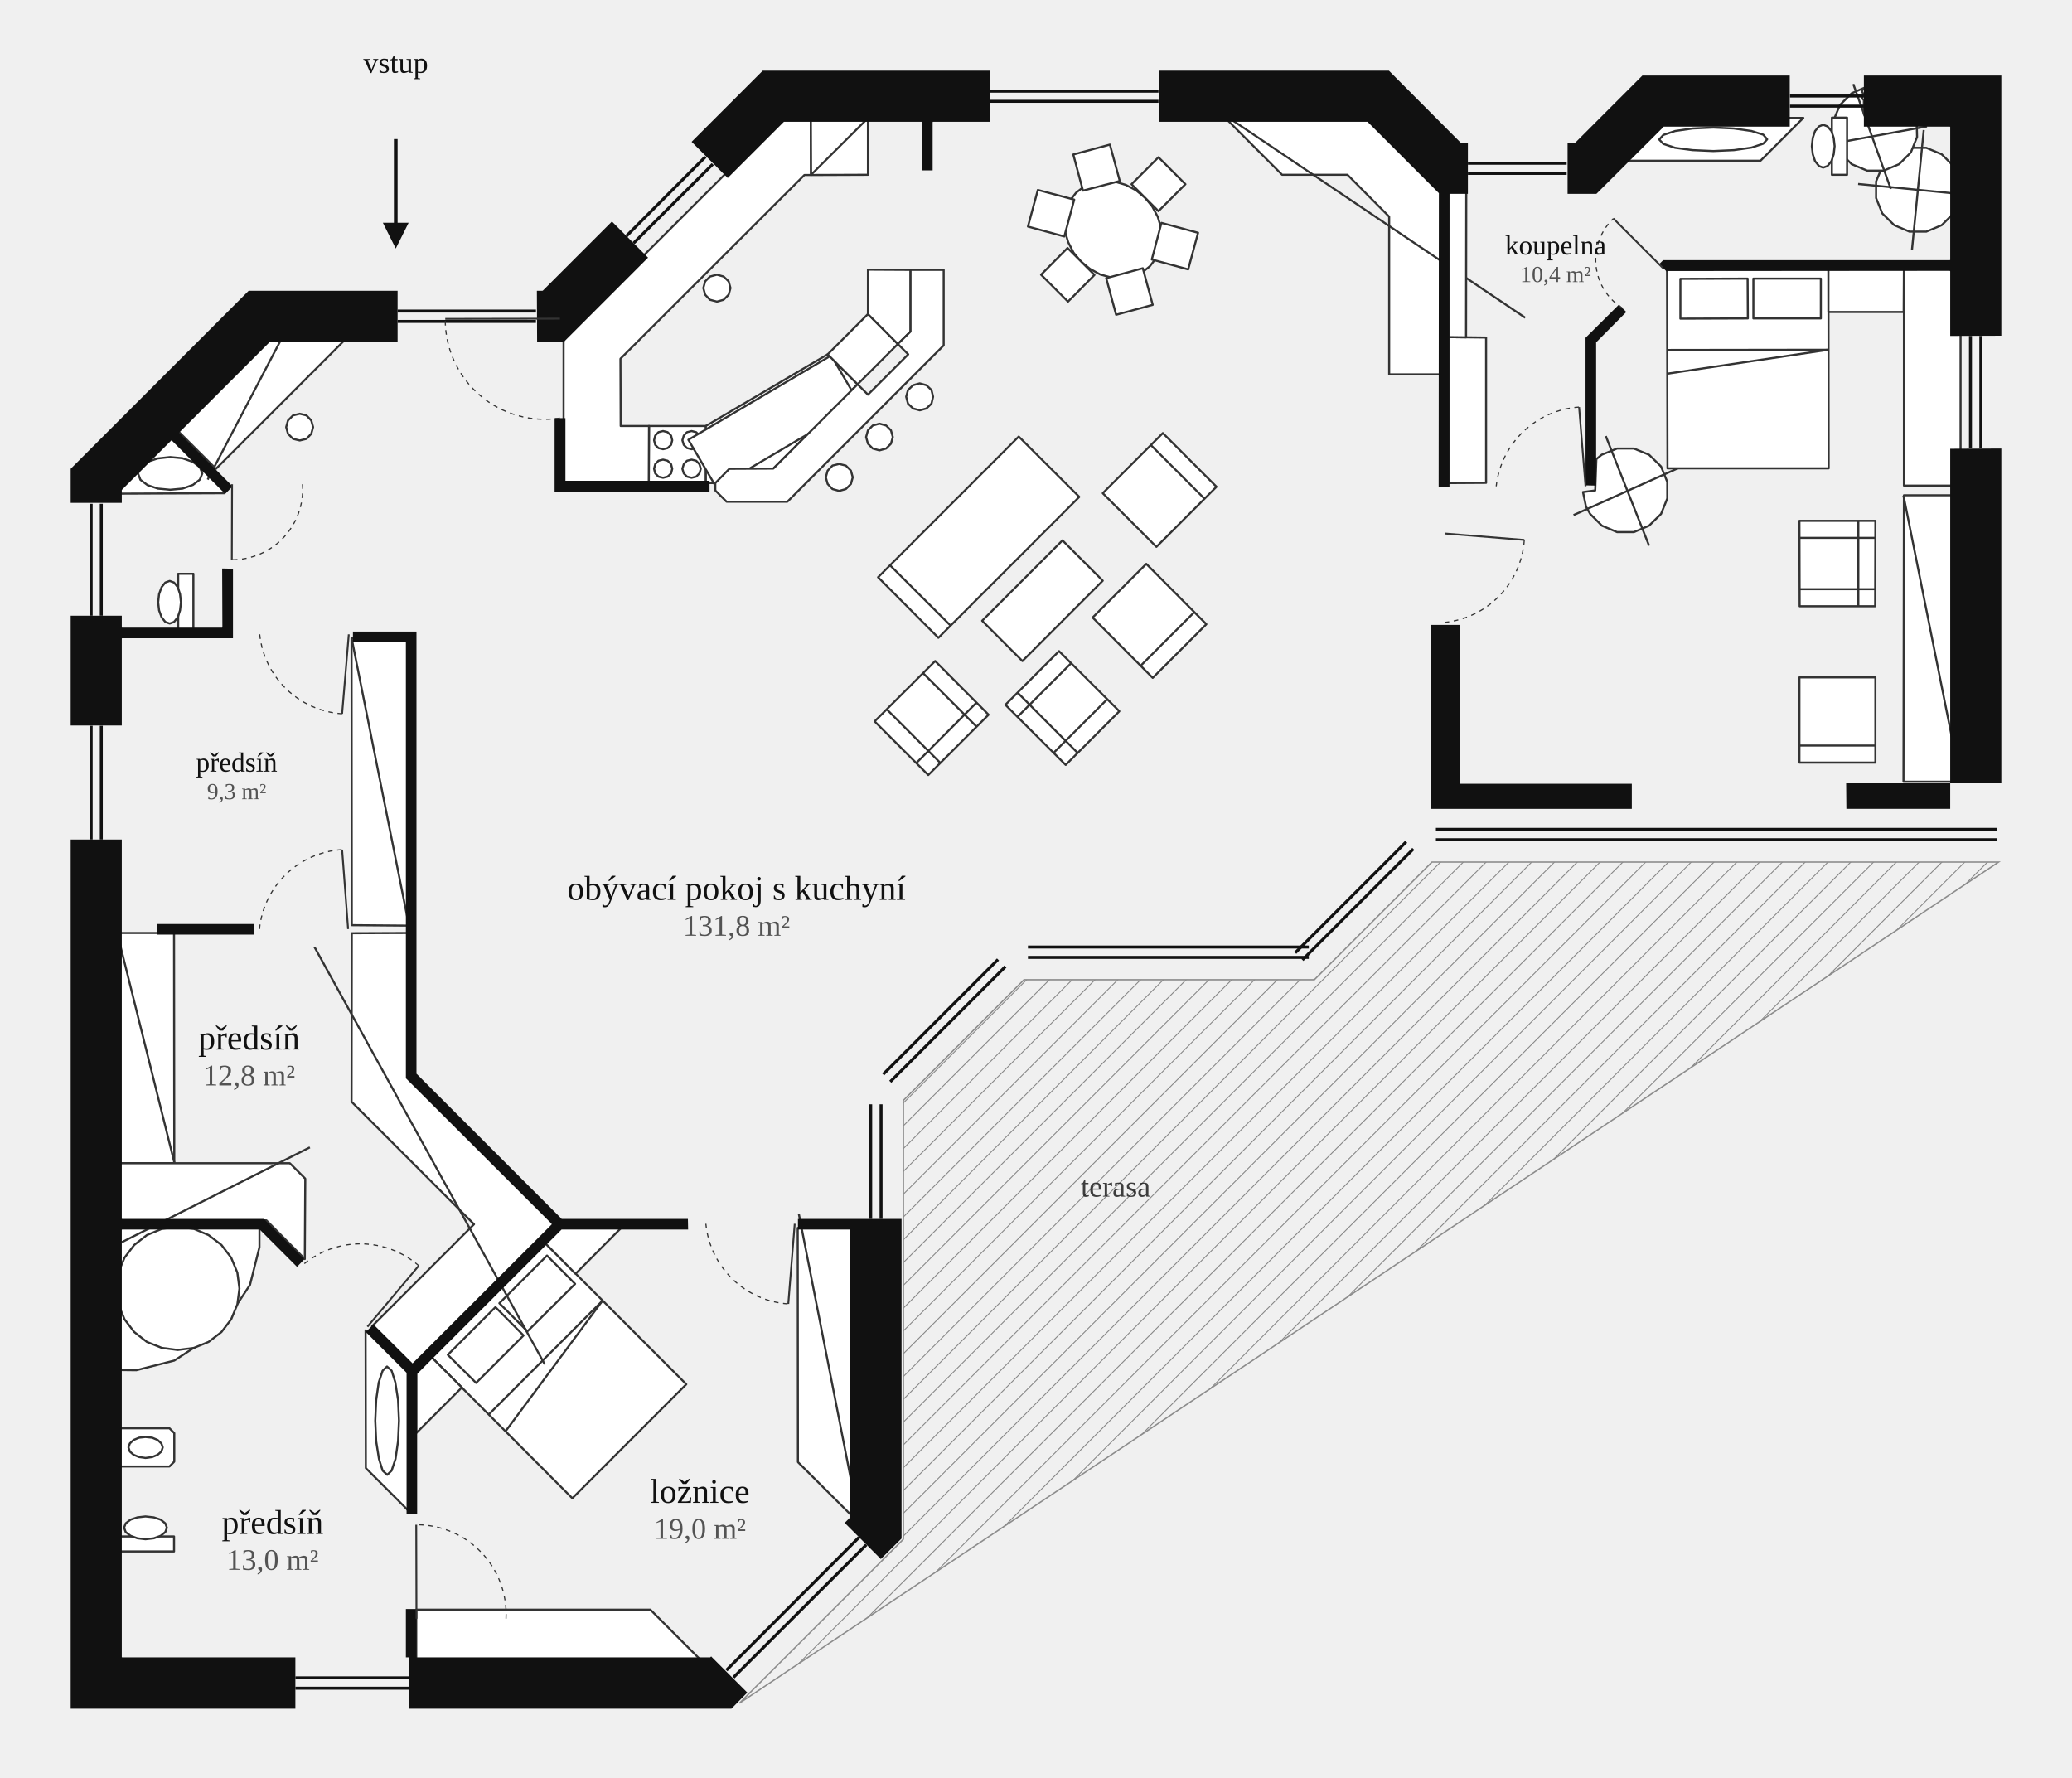
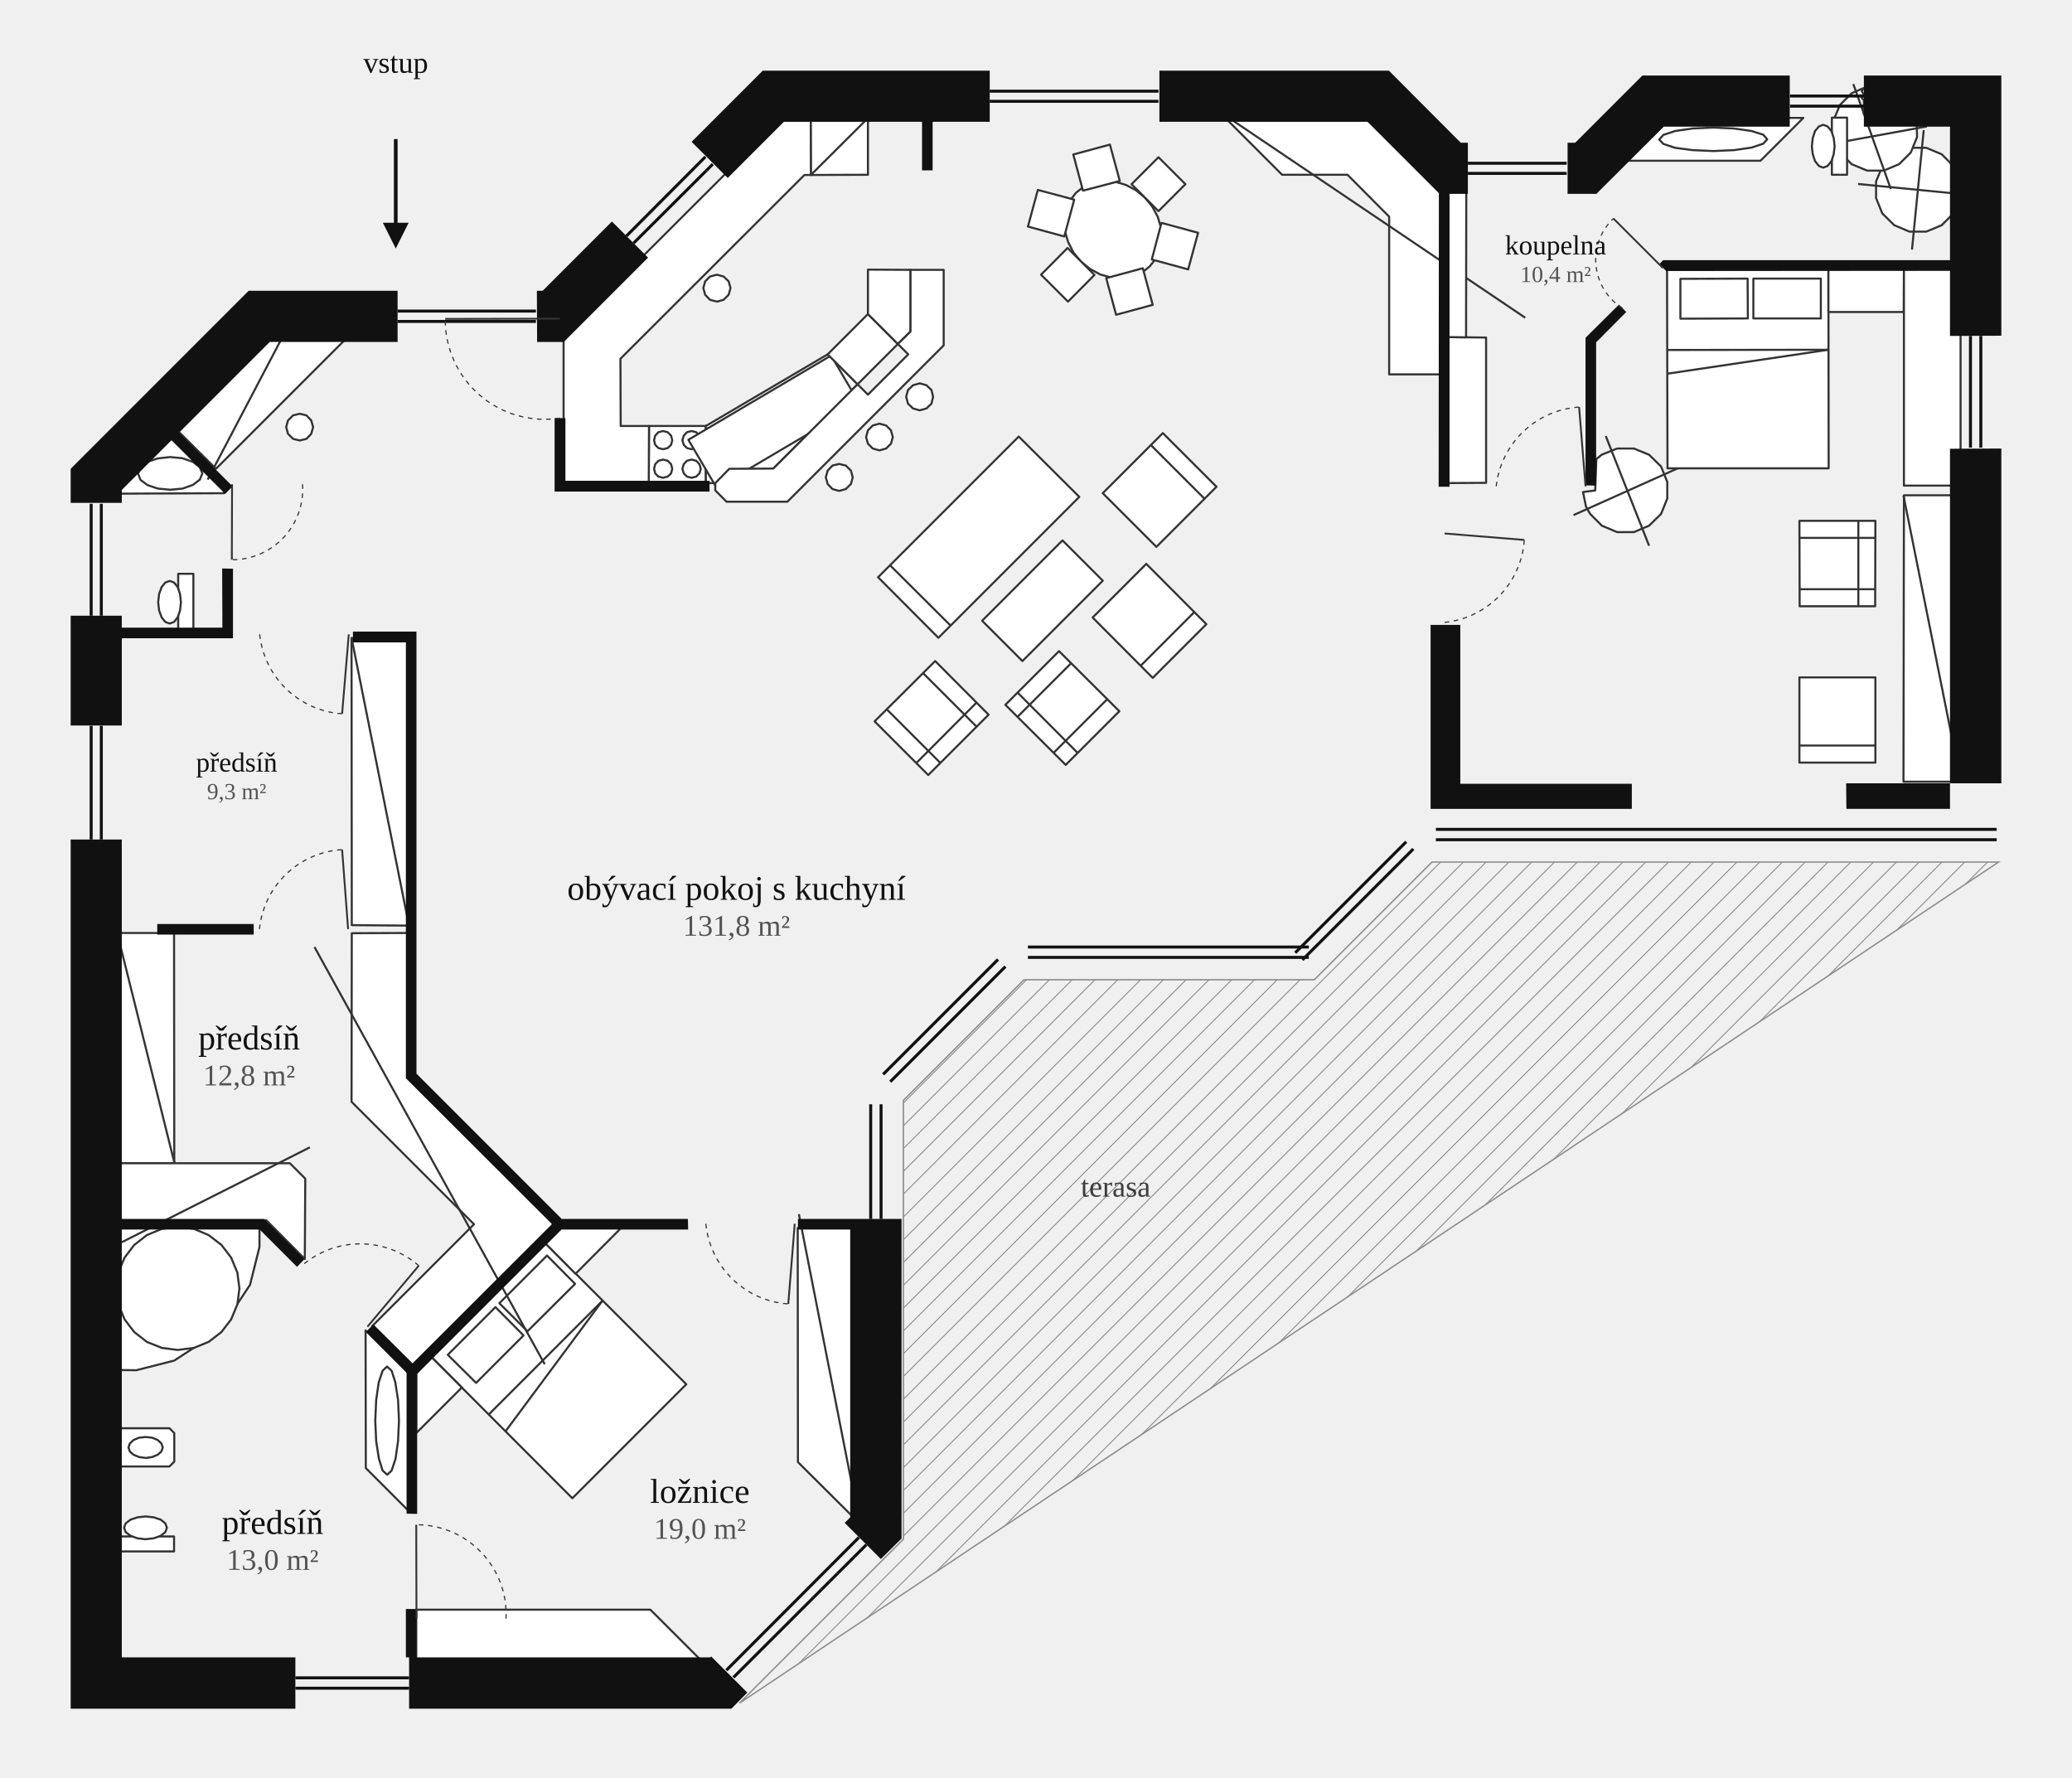
<svg xmlns="http://www.w3.org/2000/svg" viewBox="0 0 900 772" class="floorplan" role="img" aria-label="Půdorys domu 235ax0 se zařízením">
  <defs>
    <marker id="sip" viewBox="0 0 10 10" refX="8" refY="5" markerWidth="7" markerHeight="7" orient="auto">
      <path d="M0 0 L10 5 L0 10 Z" fill="#111111" />
    </marker>
    <pattern id="sraf" width="7" height="7" patternUnits="userSpaceOnUse" patternTransform="rotate(45)">
      <path d="M0 0 L0 7" stroke="#8C8C8C" stroke-width=".8" />
    </pattern>
  </defs>
  <style>.furn path{vector-effect:non-scaling-stroke}.doors .arc{stroke-dasharray:2 2;stroke-width:.5}.terasa{fill:url(#sraf);stroke:#8C8C8C;stroke-width:.6}</style>
  <g class="furn" fill="#fff" stroke="#333333" stroke-width=".9" stroke-linejoin="round">
    <path d="M281.9 185.0 L306.6 185.0 L306.6 209.7 L281.8 209.8 L281.9 185.0 Z" />
    <path d="M296.4 191.2 L297.0 193.2 L298.4 194.6 L300.4 195.1 L302.4 194.6 L303.8 193.2 L304.4 191.2 L303.8 189.2 L302.4 187.7 L300.4 187.2 L298.4 187.7 L297.0 189.2 Z" />
    <path d="M296.4 203.6 L297.0 205.6 L298.4 207.0 L300.4 207.5 L302.4 207.0 L303.8 205.6 L304.4 203.6 L303.8 201.6 L302.4 200.1 L300.4 199.6 L298.4 200.1 L297.0 201.6 Z" />
    <path d="M284.1 191.2 L284.6 193.2 L286.0 194.6 L288.0 195.1 L290.0 194.6 L291.5 193.2 L292.0 191.2 L291.5 189.2 L290.0 187.7 L288.0 187.2 L286.0 187.7 L284.6 189.2 Z" />
    <path d="M284.1 203.6 L284.6 205.6 L286.0 207.0 L288.0 207.5 L290.0 207.0 L291.5 205.6 L292.0 203.6 L291.5 201.6 L290.0 200.1 L288.0 199.6 L286.0 200.1 L284.6 201.6 Z" />
    <path d="M335.9 203.5 L310.7 209.8 L306.6 209.8 L306.6 185.0 L359.5 153.9 L372.5 166.9 L335.9 203.5 Z" />
    <path d="M361.0 154.4 L299.0 191.0 L311.3 211.9 L373.3 175.3 Z" />
    <path d="M359.5 153.9 L377.0 136.4 L390.0 149.4 L372.5 166.9 L359.5 153.9 Z" />
    <path d="M377.0 136.4 L377.0 117.1 L395.5 117.2 L395.5 144.0 L390.0 149.4 L377.0 136.4 Z" />
    <path d="M395.5 117.2 L409.9 117.2 L409.9 150.0 L342.0 217.9 L315.6 217.9 L310.7 213.0 L310.7 209.8 L316.8 203.6 L335.9 203.5 L372.5 166.9 L377.0 171.4 L394.5 153.9 L390.0 149.4 L395.5 144.0 L395.5 117.2 Z" />
    <path d="M721.5 202.6 L724.2 209.3 L724.2 216.5 L721.5 223.2 L716.3 228.3 L709.7 231.1 L702.4 231.1 L695.8 228.3 L690.7 223.2 L688.9 220.0 L687.6 213.7 L692.9 213.0 L693.4 199.4 L695.7 197.5 L702.4 194.8 L709.7 194.8 L716.3 197.5 L721.5 202.6 Z" />
    <path d="M716.3 237.0 L697.5 189.4" />
    <path d="M683.5 223.7 L730.3 202.7" />
    <path d="M848.5 72.1 L851.2 78.8 L851.2 86.0 L848.5 92.7 L843.4 97.8 L836.7 100.6 L829.4 100.6 L822.8 97.8 L817.6 92.7 L814.9 86.0 L814.9 78.8 L817.7 72.1 L822.8 67.0 L829.5 64.2 L836.7 64.2 L843.4 67.0 L848.5 72.1 Z" />
    <path d="M859.0 85.0 L807.1 79.9" />
    <path d="M830.5 108.4 L835.6 56.5" />
    <path d="M832.5 51.4 L832.7 59.5 L830.0 66.2 L824.9 71.3 L818.2 74.1 L811.0 74.1 L804.3 71.3 L799.2 66.2 L796.4 59.5 L796.4 52.3 L799.2 45.6 L804.3 40.5 L809.6 38.2 L808.7 39.6 L809.6 41.2 L808.7 42.6 L809.6 43.5 L809.6 49.7 L811.2 51.4 L832.5 51.4 Z" />
    <path d="M837.0 54.9 L789.3 63.6" />
    <path d="M821.3 82.1 L805.0 36.5" />
    <path d="M112.7 533.4 L112.7 541.6 L108.6 558.0 L100.4 570.4 L88.1 582.8 L75.7 590.9 L59.2 595.1 L51.0 595.0 L51.0 533.3 L112.7 533.4 Z" />
    <path d="M50.5 559.6 L51.4 566.5 L54.1 573.0 L58.3 578.5 L63.8 582.8 L70.3 585.4 L77.2 586.3 L84.2 585.4 L90.6 582.8 L96.2 578.5 L100.4 573.0 L103.1 566.5 L104.0 559.6 L103.1 552.7 L100.4 546.2 L96.2 540.7 L90.6 536.4 L84.2 533.7 L77.2 532.8 L70.3 533.7 L63.8 536.4 L58.3 540.7 L54.1 546.2 L51.4 552.7 Z" />
    <path d="M764.7 69.8 L705.1 69.8 L723.6 51.3 L783.3 51.2 L764.7 69.8 Z" />
    <path d="M720.7 60.6 L722.5 62.5 L727.6 64.2 L735.2 65.2 L744.2 65.6 L753.2 65.2 L760.8 64.1 L765.9 62.4 L767.6 60.5 L765.9 58.5 L760.8 56.9 L753.1 55.8 L744.2 55.4 L735.2 55.8 L727.6 56.9 L722.5 58.6 Z" />
    <path d="M158.9 637.6 L158.8 577.8 L177.4 596.4 L177.4 656.1 L158.9 637.6 Z" />
    <path d="M168.1 593.5 L166.2 595.3 L164.5 600.4 L163.4 608.0 L163.0 617.0 L163.4 626.0 L164.6 633.6 L166.2 638.7 L168.2 640.5 L170.1 638.7 L171.8 633.6 L172.9 625.9 L173.3 617.0 L172.9 608.0 L171.7 600.3 L170.1 595.3 Z" />
    <path d="M97.4 214.2 L51.0 214.4 L51.0 211.4 L73.9 188.5 L97.4 212.0 L97.4 214.2 Z" />
    <path d="M60.0 205.7 L61.0 208.4 L64.1 210.7 L68.6 212.2 L73.9 212.7 L79.3 212.2 L83.8 210.6 L86.8 208.3 L87.9 205.6 L86.8 202.9 L83.8 200.6 L79.2 199.0 L73.9 198.5 L68.5 199.1 L64.0 200.6 L61.0 202.9 Z" />
    <path d="M51.0 620.3 L73.6 620.3 L75.7 622.4 L75.7 634.8 L73.6 636.9 L51.0 636.9 L51.0 620.3 Z" />
    <path d="M55.8 628.6 L56.4 630.4 L58.0 631.8 L60.4 632.8 L63.2 633.2 L66.1 632.8 L68.5 631.8 L70.1 630.4 L70.7 628.6 L70.1 626.9 L68.5 625.4 L66.1 624.4 L63.2 624.1 L60.4 624.4 L58.0 625.4 L56.4 626.9 Z" />
    <path d="M75.6 667.3 L50.8 667.3 L50.8 673.8 L75.6 673.8 Z" />
    <path d="M53.9 663.5 L54.6 665.4 L56.7 667.0 L59.7 668.1 L63.2 668.5 L66.8 668.1 L69.8 667.0 L71.8 665.4 L72.5 663.5 L71.8 661.6 L69.8 660.0 L66.8 659.0 L63.2 658.6 L59.7 659.0 L56.7 660.0 L54.6 661.6 Z" />
    <path d="M795.7 75.9 L795.7 51.1 L802.3 51.1 L802.3 75.9 Z" />
    <path d="M791.9 54.2 L790.1 54.9 L788.4 56.9 L787.4 59.9 L787.0 63.5 L787.4 67.0 L788.4 70.0 L790.1 72.1 L791.9 72.8 L793.8 72.1 L795.5 70.0 L796.5 67.0 L796.9 63.5 L796.5 59.9 L795.5 56.9 L793.8 54.9 Z" />
    <path d="M77.4 273.9 L77.4 249.2 L84.0 249.2 L84.0 273.9 Z" />
    <path d="M73.7 252.3 L71.8 253.0 L70.2 255.0 L69.1 258.0 L68.7 261.6 L69.1 265.1 L70.2 268.1 L71.8 270.1 L73.7 270.8 L75.6 270.1 L77.2 268.1 L78.2 265.1 L78.6 261.6 L78.2 258.0 L77.2 255.0 L75.6 253.0 Z" />
    <path d="M794.2 117.0 L794.3 203.4 L724.3 203.4 L724.1 117.0 L794.2 117.0 Z" />
    <path d="M790.9 138.3 L790.9 121.0 L761.6 121.0 L761.6 138.3 Z" />
    <path d="M759.2 138.3 L759.1 121.0 L729.9 121.1 L729.9 138.4 Z" />
    <path d="M794.2 151.9 L724.2 152.0" />
    <path d="M794.2 151.9 L724.2 162.3" />
    <path d="M237.0 540.1 L298.1 601.2 L248.6 650.7 L187.5 589.5 L237.0 540.1 Z" />
    <path d="M249.8 557.6 L237.6 545.3 L216.9 566.0 L229.1 578.2 Z" />
    <path d="M227.4 580.0 L215.2 567.7 L194.5 588.4 L206.8 600.6 Z" />
    <path d="M261.7 564.9 L212.3 614.3" />
    <path d="M261.7 564.9 L219.6 621.6" />
    <path d="M827.0 117.0 L826.9 135.5 L794.2 135.5 L794.2 117.0 L827.0 117.0 Z" />
    <path d="M250.0 553.2 L237.0 540.1 L243.9 533.2 L269.9 533.2 L250.0 553.2 Z" />
    <path d="M187.5 589.5 L200.6 602.6 L180.8 622.4 L180.8 596.3 L187.5 589.5 Z" />
    <path d="M781.6 331.2 L781.6 294.2 L814.6 294.2 L814.6 331.2 L781.6 331.2 Z" />
    <path d="M814.6 323.8 L781.6 323.8" />
    <path d="M814.5 263.3 L781.7 263.3 L781.6 226.2 L814.6 226.2 L814.5 263.3 Z" />
    <path d="M807.2 263.3 L807.2 226.2" />
    <path d="M814.6 255.9 L781.6 255.9" />
    <path d="M814.6 233.6 L781.6 233.6" />
    <path d="M407.6 277.0 L381.4 250.7 L442.5 189.6 L468.8 215.8 L407.6 277.0 Z" />
    <path d="M412.9 271.7 L386.6 245.5" />
    <path d="M462.9 332.2 L436.7 306.1 L460.0 282.8 L486.2 308.9 L462.9 332.2 Z" />
    <path d="M468.1 327.0 L442.0 300.8" />
    <path d="M480.9 303.7 L457.6 327.0" />
    <path d="M465.3 288.0 L442.0 311.3" />
    <path d="M500.7 294.4 L474.6 268.2 L497.9 244.9 L524.0 271.1 L500.7 294.4 Z" />
    <path d="M518.8 265.8 L495.5 289.1" />
    <path d="M429.4 310.4 L403.2 336.6 L379.9 313.3 L406.2 287.1 L429.4 310.4 Z" />
    <path d="M398.0 331.4 L424.2 305.1" />
    <path d="M408.5 331.4 L385.2 308.1" />
    <path d="M424.2 315.6 L400.9 292.3" />
    <path d="M479.0 214.2 L505.1 188.1 L528.4 211.4 L502.3 237.5 L479.0 214.2 Z" />
    <path d="M523.2 216.6 L499.9 193.3" />
    <path d="M426.6 269.6 L461.5 234.7 L479.0 252.2 L444.1 287.1 L426.6 269.6 Z" />
    <path d="M467.4 83.7 L464.7 87.2 L463.0 91.3 L462.2 95.8 L462.6 100.6 L464.0 105.2 L466.3 109.7 L469.5 113.6 L473.5 116.8 L477.9 119.2 L482.6 120.5 L487.3 120.9 L491.8 120.2 L496.0 118.4 L499.4 115.7 L502.1 112.2 L503.9 108.1 L504.6 103.6 L504.3 98.9 L502.9 94.2 L500.5 89.7 L497.3 85.8 L493.4 82.6 L489.0 80.3 L484.3 78.9 L479.5 78.5 L475.0 79.2 L470.9 81.0 Z" />
    <path d="M516.1 117.0 L500.3 112.7 L504.5 96.8 L520.4 101.1 L516.1 117.0 Z" />
    <path d="M500.7 132.4 L484.8 136.7 L480.5 120.8 L496.4 116.5 L500.7 132.4 Z" />
    <path d="M503.2 91.7 L491.5 80.0 L503.2 68.3 L514.9 80.0 L503.2 91.7 Z" />
    <path d="M486.4 78.6 L470.4 82.8 L466.2 67.1 L482.1 62.8 L486.4 78.6 Z" />
    <path d="M463.9 131.0 L452.2 119.3 L463.7 107.7 L475.4 119.4 L463.9 131.0 Z" />
    <path d="M462.3 102.7 L446.5 98.4 L450.8 82.5 L466.6 86.7 L462.3 102.7 Z" />
    <path d="M376.2 189.8 L377.0 192.7 L379.1 194.8 L382.0 195.6 L384.9 194.8 L387.0 192.7 L387.8 189.8 L387.0 186.9 L384.9 184.8 L382.0 184.0 L379.1 184.8 L377.0 186.9 Z" />
    <path d="M393.6 172.3 L394.4 175.3 L396.6 177.4 L399.5 178.2 L402.4 177.4 L404.6 175.3 L405.3 172.3 L404.6 169.4 L402.4 167.3 L399.5 166.5 L396.6 167.3 L394.4 169.4 Z" />
    <path d="M364.5 201.5 L361.6 202.2 L359.5 204.4 L358.7 207.3 L359.5 210.2 L361.6 212.4 L364.5 213.2 L367.4 212.4 L369.6 210.2 L370.4 207.3 L369.6 204.4 L367.4 202.2 Z" />
    <path d="M305.5 125.1 L306.3 128.0 L308.4 130.2 L311.4 131.0 L314.3 130.2 L316.5 128.0 L317.3 125.1 L316.5 122.2 L314.3 120.1 L311.4 119.3 L308.4 120.1 L306.3 122.2 Z" />
    <path d="M124.3 185.5 L125.1 188.4 L127.3 190.6 L130.2 191.3 L133.1 190.6 L135.2 188.4 L136.0 185.5 L135.2 182.6 L133.1 180.4 L130.2 179.7 L127.3 180.4 L125.1 182.6 Z" />
    <path d="M161.6 576.0 L205.9 531.7 L152.7 478.5 L152.8 405.3 L177.4 405.2 L177.4 468.3 L240.8 531.6 L179.0 593.4 L161.6 576.0 Z" />
    <path d="M236.6 592.5 L136.6 411.3" />
    <path d="M352.3 76.0 L349.4 76.0 L269.5 155.8 L269.6 185.0 L281.9 185.0 L281.8 209.8 L244.8 209.8 L244.8 145.7 L339.3 51.3 L352.2 51.3 L352.3 76.0 Z" />
    <path d="M603.4 94.1 L585.3 75.9 L556.9 75.9 L532.3 51.3 L595.4 51.3 L625.8 81.7 L625.8 162.6 L603.4 162.6 L603.4 94.1 Z" />
    <path d="M662.5 138.0 L532.3 50.2" />
    <path d="M152.8 401.8 L152.7 277.1 L177.5 277.1 L177.4 402.0 L152.8 401.8 Z" />
    <path d="M177.6 401.8 L152.7 277.0" />
    <path d="M826.8 339.5 L827.0 215.1 L851.6 215.1 L851.7 339.5 L826.8 339.5 Z" />
    <path d="M851.7 339.6 L826.8 215.2" />
    <path d="M346.6 635.0 L346.5 533.3 L371.3 533.2 L371.3 659.6 L346.6 635.0 Z" />
    <path d="M371.8 653.7 L347.0 527.3" />
    <path d="M180.8 699.1 L282.5 699.1 L307.2 723.8 L180.8 723.7 L180.8 699.1 Z" />
    <path d="M75.7 505.2 L51.1 505.2 L51.0 405.2 L75.6 405.2 L75.7 505.2 Z" />
    <path d="M75.8 505.2 L50.9 405.2" />
    <path d="M827.0 210.9 L827.0 117.0 L851.6 117.0 L851.6 210.9 L827.0 210.9 Z" />
    <path d="M125.9 505.2 L132.6 511.9 L132.4 546.8 L115.7 530.0 L51.1 530.0 L51.1 505.2 L125.9 505.2 Z" />
    <path d="M134.6 498.3 L52.9 539.5" />
    <path d="M150.0 147.4 L93.8 203.6 L76.2 186.1 L115.0 147.3 L150.0 147.4 Z" />
    <path d="M90.2 208.3 L128.9 134.5" />
    <path d="M629.1 146.4 L645.5 146.6 L645.5 209.7 L629.1 209.8 L629.1 146.4 Z" />
    <path d="M636.8 146.5 L629.1 146.4 L629.1 83.4 L636.9 83.2 L636.8 146.5 Z" />
    <path d="M377.0 75.9 L352.3 76.0 L352.2 51.3 L377.0 51.3 L377.0 75.9 Z" />
    <path d="M377.0 51.3 L352.2 76.0" />
  </g>
  <g class="eyes" fill="#8C8C8C" />
  <g fill="#111111" fill-rule="evenodd">
-     <path d="M720.7 114.7 L720.7 114.7 L722.4 113.0 L722.4 113.0 L722.4 113.0 L846.9 113.0 L846.9 113.0 L846.9 113.0 L846.9 113.0 L847.0 113.0 L847.0 113.0 L847.0 113.0 L847.0 113.0 L847.0 113.0 L847.0 113.0 L847.0 113.0 L847.0 113.0 L847.0 112.9 L847.1 112.9 L847.1 112.9 L847.1 112.9 L847.1 112.9 L847.1 55.2 L847.1 55.2 L847.1 55.1 L847.1 55.1 L847.0 55.1 L847.0 55.1 L847.0 55.1 L847.0 55.1 L847.0 55.1 L847.0 55.0 L847.0 55.0 L847.0 55.0 L847.0 55.0 L846.9 55.0 L846.9 55.0 L846.9 55.0 L846.9 55.0 L809.6 55.0 L809.6 55.0 L809.6 55.0 L809.6 32.8 L809.6 32.8 L809.6 32.8 L869.3 32.8 L869.3 32.8 L869.3 32.8 L869.3 145.8 L869.3 145.8 L869.3 145.8 L847.1 145.9 L847.1 145.9 L847.1 145.9 L847.1 117.8 L847.1 117.8 L847.1 117.8 L847.1 117.8 L847.0 117.7 L847.0 117.7 L847.0 117.7 L847.0 117.7 L847.0 117.7 L847.0 117.7 L847.0 117.7 L847.0 117.7 L847.0 117.7 L846.9 117.6 L846.9 117.6 L846.9 117.6 L846.9 117.6 L724.3 117.7 L724.3 117.7 L724.3 117.7 L724.3 117.7 L724.3 117.7 L724.3 117.7 L724.3 117.7 L724.2 117.7 L724.2 117.7 L724.0 118.0 L724.0 118.0 L724.0 118.0 L720.7 114.7 L720.7 114.7 Z" />
-     <path d="M801.9 340.2 L801.9 340.2 L846.9 340.2 L846.9 340.2 L846.9 340.2 L846.9 340.2 L847.0 340.2 L847.0 340.2 L847.0 340.2 L847.0 340.1 L847.0 340.1 L847.0 340.1 L847.0 340.1 L847.0 340.1 L847.0 340.1 L847.1 340.1 L847.1 340.1 L847.1 340.0 L847.1 340.0 L847.1 194.9 L847.1 194.9 L847.1 194.9 L869.3 194.8 L869.3 194.8 L869.3 194.8 L869.3 340.2 L869.3 340.2 L869.3 340.2 L847.2 340.2 L847.2 340.2 L847.2 340.2 L847.2 340.2 L847.2 340.2 L847.2 340.2 L847.1 340.2 L847.1 340.2 L847.1 340.2 L847.1 340.3 L847.1 340.3 L847.1 340.3 L847.1 340.3 L847.1 340.3 L847.1 340.3 L847.1 340.3 L847.1 340.4 L847.1 351.3 L847.1 351.3 L847.1 351.3 L802.0 351.3 L802.0 351.3 L802.0 351.3 L801.9 340.2 L801.9 340.2 Z" />
+     <path d="M720.7 114.7 L720.7 114.7 L722.4 113.0 L722.4 113.0 L722.4 113.0 L846.9 113.0 L846.9 113.0 L846.9 113.0 L846.9 113.0 L846.9 113.0 L846.9 113.0 L847.0 113.0 L847.0 113.0 L847.0 113.0 L847.0 113.0 L847.0 113.0 L847.0 113.0 L847.0 112.9 L847.0 112.9 L847.0 112.9 L847.0 112.9 L847.0 112.9 L847.0 55.2 L847.0 55.2 L847.0 55.1 L847.0 55.1 L847.0 55.1 L847.0 55.1 L847.0 55.1 L847.0 55.1 L847.0 55.1 L847.0 55.0 L847.0 55.0 L846.9 55.0 L846.9 55.0 L846.9 55.0 L846.9 55.0 L846.9 55.0 L846.9 55.0 L809.6 55.0 L809.6 55.0 L809.6 55.0 L809.6 32.8 L809.6 32.8 L809.6 32.8 L869.3 32.8 L869.3 32.8 L869.3 32.8 L869.3 145.8 L869.3 145.8 L869.3 145.8 L847.0 145.9 L847.0 145.9 L847.0 145.9 L847.0 117.8 L847.0 117.8 L847.0 117.8 L847.0 117.8 L847.0 117.7 L847.0 117.7 L847.0 117.7 L847.0 117.7 L847.0 117.7 L847.0 117.7 L847.0 117.7 L846.9 117.7 L846.9 117.7 L846.9 117.6 L846.9 117.6 L846.9 117.6 L846.9 117.6 L724.3 117.7 L724.3 117.7 L724.3 117.7 L724.3 117.7 L724.3 117.7 L724.3 117.7 L724.3 117.7 L724.2 117.7 L724.2 117.7 L724.0 118.0 L724.0 118.0 L724.0 118.0 L720.7 114.7 L720.7 114.7 Z" />
+     <path d="M801.9 340.2 L801.9 340.2 L846.9 340.2 L846.9 340.2 L846.9 340.2 L846.9 340.2 L846.9 340.2 L846.9 340.2 L847.0 340.2 L847.0 340.1 L847.0 340.1 L847.0 340.1 L847.0 340.1 L847.0 340.1 L847.0 340.1 L847.0 340.1 L847.0 340.1 L847.0 340.0 L847.0 340.0 L847.0 194.9 L847.0 194.9 L847.0 194.9 L869.3 194.8 L869.3 194.8 L869.3 194.8 L869.3 340.2 L869.3 340.2 L869.3 340.2 L847.2 340.2 L847.2 340.2 L847.2 340.2 L847.2 340.2 L847.1 340.2 L847.1 340.2 L847.1 340.2 L847.1 340.2 L847.1 340.2 L847.1 340.3 L847.1 340.3 L847.1 340.3 L847.0 340.3 L847.0 340.3 L847.0 340.3 L847.0 340.3 L847.0 340.4 L847.0 351.3 L847.0 351.3 L847.0 351.3 L802.0 351.3 L802.0 351.3 L802.0 351.3 L801.9 340.2 L801.9 340.2 Z" />
    <path d="M680.9 62.0 L680.9 62.0 L684.1 62.0 L684.1 62.0 L684.1 62.0 L684.1 62.0 L684.2 62.0 L684.2 62.0 L684.2 62.0 L684.2 62.0 L684.2 62.0 L713.4 32.8 L713.4 32.8 L713.4 32.8 L777.4 32.8 L777.4 32.8 L777.4 32.8 L777.4 55.0 L777.4 55.0 L777.4 55.0 L722.7 55.0 L722.7 55.0 L722.6 55.0 L722.6 55.0 L722.6 55.0 L722.6 55.0 L722.6 55.0 L722.6 55.0 L722.6 55.1 L693.4 84.2 L693.4 84.2 L693.4 84.2 L680.9 84.2 L680.9 84.2 L680.9 84.2 L680.9 62.0 L680.9 62.0 Z" />
    <path d="M621.4 271.4 L621.4 271.4 L621.4 271.4 L634.3 271.4 L634.3 271.4 L634.3 271.4 L634.3 340.2 L634.3 340.2 L634.3 340.3 L634.3 340.3 L634.3 340.3 L634.3 340.3 L634.3 340.3 L634.3 340.3 L634.3 340.3 L634.3 340.3 L634.3 340.4 L634.3 340.4 L634.4 340.4 L634.4 340.4 L634.4 340.4 L634.4 340.4 L634.4 340.4 L708.8 340.4 L708.8 340.4 L708.8 340.4 L708.8 351.3 L708.8 351.3 L708.8 351.3 L621.4 351.3 L621.4 351.3 L621.4 351.3 L621.4 271.4 Z" />
-     <path d="M688.7 210.8 L688.7 210.8 L688.7 203.0 L688.7 203.0 L688.7 203.0 L688.7 203.0 L688.7 203.0 L688.7 203.0 L688.7 146.7 L688.7 146.7 L688.7 146.7 L703.2 132.3 L703.2 132.3 L703.2 132.3 L706.4 135.5 L706.4 135.5 L706.4 135.5 L693.4 148.6 L693.4 148.6 L693.4 148.6 L693.4 148.6 L693.3 148.6 L693.3 148.6 L693.3 148.7 L693.3 148.7 L693.3 148.7 L693.3 210.9 L693.3 210.9 L693.3 210.9 L688.7 210.8 L688.7 210.8 Z" />
+     <path d="M688.7 210.8 L688.7 210.8 L688.7 146.7 L688.7 146.7 L688.7 146.7 L703.2 132.3 L703.2 132.3 L703.2 132.3 L706.4 135.5 L706.4 135.5 L706.4 135.5 L693.4 148.6 L693.4 148.6 L693.4 148.6 L693.4 148.6 L693.3 148.6 L693.3 148.6 L693.3 148.7 L693.3 148.7 L693.3 148.7 L693.3 210.9 L693.3 210.9 L693.3 210.9 L688.7 210.8 L688.7 210.8 Z" />
    <path d="M503.6 52.9 L503.6 52.9 L503.6 30.7 L503.6 30.7 L503.6 30.7 L603.3 30.7 L603.3 30.7 L603.3 30.7 L634.5 62.0 L634.5 62.0 L634.5 62.0 L634.5 62.0 L634.6 62.0 L634.6 62.0 L634.6 62.0 L634.6 62.0 L634.6 62.0 L637.6 62.0 L637.6 62.0 L637.6 62.0 L637.6 84.2 L637.6 84.2 L637.6 84.2 L629.7 84.2 L629.7 84.2 L629.7 84.2 L629.7 84.2 L629.7 84.2 L629.7 84.3 L629.6 84.3 L629.6 84.3 L629.6 84.3 L629.6 84.3 L629.6 84.3 L629.6 84.3 L629.6 84.3 L629.6 84.4 L629.6 84.4 L629.6 84.4 L629.6 84.4 L629.6 211.4 L629.6 211.4 L629.6 211.4 L624.9 211.4 L624.9 211.4 L624.9 211.4 L625.0 83.9 L625.0 83.9 L625.0 83.9 L625.0 83.9 L625.0 83.9 L625.0 83.9 L624.9 83.8 L624.9 83.8 L624.9 83.8 L594.1 53.0 L594.1 53.0 L594.1 53.0 L594.1 53.0 L594.0 53.0 L594.0 52.9 L594.0 52.9 L594.0 52.9 L594.0 52.9 L503.6 52.9 L503.6 52.9 Z" />
    <path d="M300.4 61.6 L300.4 61.6 L331.3 30.7 L331.3 30.7 L331.3 30.7 L429.9 30.7 L429.9 30.7 L429.9 30.7 L429.9 52.9 L429.9 52.9 L429.9 52.9 L405.3 52.9 L405.3 52.9 L405.2 52.9 L405.2 52.9 L405.2 52.9 L405.2 53.0 L405.2 53.0 L405.2 53.0 L405.2 53.0 L405.1 53.0 L405.1 53.0 L405.1 53.0 L405.1 53.0 L405.1 53.1 L405.1 53.1 L405.1 53.1 L405.1 53.1 L405.1 74.0 L405.1 74.0 L405.1 74.0 L400.5 74.0 L400.5 74.0 L400.5 74.0 L400.5 53.1 L400.5 53.1 L400.5 53.1 L400.5 53.1 L400.5 53.0 L400.5 53.0 L400.5 53.0 L400.5 53.0 L400.5 53.0 L400.4 53.0 L400.4 53.0 L400.4 53.0 L400.4 52.9 L400.4 52.9 L400.4 52.9 L400.4 52.9 L400.3 52.9 L340.6 52.9 L340.5 52.9 L340.5 52.9 L340.5 52.9 L340.5 53.0 L340.5 53.0 L340.5 53.0 L340.4 53.0 L340.4 53.0 L316.1 77.3 L316.1 77.3 L316.1 77.3 L300.4 61.6 L300.4 61.6 Z" />
    <path d="M346.6 529.4 L346.6 529.4 L369.3 529.4 L369.3 529.4 L369.3 529.4 L369.3 529.4 L369.4 529.4 L369.4 529.4 L369.4 529.4 L369.4 529.4 L369.4 529.4 L369.4 529.4 L391.6 529.4 L391.6 529.4 L391.6 529.4 L391.6 668.1 L391.6 668.1 L391.6 668.2 L382.6 677.1 L382.6 677.1 L382.6 677.1 L366.9 661.4 L366.9 661.4 L366.9 661.4 L369.3 659.0 L369.3 659.0 L369.3 659.0 L369.3 659.0 L369.3 658.9 L369.3 658.9 L369.3 658.9 L369.3 658.9 L369.3 658.9 L369.3 534.1 L369.3 534.1 L369.3 534.1 L369.3 534.1 L369.3 534.1 L369.3 534.1 L369.3 534.0 L369.3 534.0 L369.3 534.0 L369.3 534.0 L369.3 534.0 L369.3 534.0 L369.2 534.0 L369.2 534.0 L369.2 534.0 L369.2 534.0 L369.2 534.0 L346.6 534.0 L346.6 534.0 L346.6 534.0 L346.6 529.4 L346.6 529.4 Z" />
    <path d="M176.3 698.8 L176.3 698.8 L176.3 698.8 L180.9 698.8 L180.9 698.8 L180.9 698.8 L180.9 719.7 L180.9 719.7 L180.9 719.7 L180.9 719.7 L180.9 719.7 L180.9 719.8 L180.9 719.8 L180.9 719.8 L181.0 719.8 L181.0 719.8 L181.0 719.8 L181.0 719.8 L181.0 719.8 L181.0 719.8 L181.0 719.8 L181.1 719.8 L181.1 719.8 L308.4 719.8 L308.4 719.8 L308.4 719.8 L308.4 719.8 L308.4 719.8 L308.4 719.8 L308.5 719.8 L308.5 719.8 L308.5 719.8 L308.9 719.4 L308.9 719.4 L308.9 719.4 L324.6 735.1 L324.6 735.1 L324.6 735.1 L317.7 742.1 L317.6 742.1 L317.6 742.1 L177.7 742.1 L177.7 742.1 L177.7 742.1 L177.7 720.0 L177.7 720.0 L177.7 720.0 L177.7 720.0 L177.7 719.9 L177.7 719.9 L177.6 719.9 L177.6 719.9 L177.6 719.9 L177.6 719.9 L177.6 719.9 L177.6 719.9 L177.6 719.9 L177.6 719.8 L177.5 719.8 L177.5 719.8 L177.5 719.8 L176.3 719.8 L176.3 719.8 L176.3 719.8 L176.3 698.8 Z" />
    <path d="M240.9 213.5 L240.9 213.4 L240.9 181.6 L240.9 181.6 L240.9 181.6 L245.6 181.6 L245.6 181.6 L245.6 181.6 L245.6 208.7 L245.6 208.7 L245.6 208.7 L245.6 208.7 L245.6 208.7 L245.6 208.7 L245.6 208.7 L245.6 208.8 L245.6 208.8 L245.6 208.8 L245.6 208.8 L245.7 208.8 L245.7 208.8 L245.7 208.8 L245.7 208.8 L245.7 208.8 L245.7 208.8 L308.2 208.8 L308.2 208.8 L308.2 208.8 L308.2 213.4 L308.2 213.5 L308.2 213.5 L240.9 213.5 L240.9 213.5 Z" />
    <path d="M153.3 274.3 L153.3 274.3 L180.9 274.3 L180.9 274.3 L180.9 274.3 L180.9 466.3 L180.9 466.3 L180.9 466.3 L180.9 466.3 L180.9 466.4 L181.0 466.4 L181.0 466.4 L181.0 466.4 L181.0 466.4 L243.9 529.3 L243.9 529.3 L243.9 529.3 L243.9 529.3 L243.9 529.4 L244.0 529.4 L244.0 529.4 L244.0 529.4 L244.0 529.4 L298.8 529.4 L298.8 529.4 L298.8 529.4 L298.9 534.0 L298.9 534.0 L298.9 534.0 L244.0 534.0 L244.0 534.0 L243.9 534.0 L243.9 534.0 L243.9 534.0 L243.9 534.0 L243.9 534.0 L243.9 534.0 L243.9 534.0 L181.3 596.6 L181.3 596.6 L181.2 596.7 L181.2 596.7 L181.2 596.7 L181.2 596.7 L181.2 596.7 L181.2 596.7 L181.2 596.7 L181.2 657.5 L181.2 657.5 L181.2 657.5 L176.6 657.4 L176.6 657.4 L176.6 657.4 L176.6 596.2 L176.6 596.1 L176.6 596.1 L176.6 596.1 L176.6 596.1 L176.6 596.1 L176.6 596.1 L176.6 596.1 L176.6 596.0 L159.0 578.4 L159.0 578.4 L159.0 578.4 L162.2 575.2 L162.2 575.2 L162.2 575.2 L179.1 592.0 L179.1 592.1 L179.1 592.1 L179.1 592.1 L179.2 592.1 L179.2 592.1 L179.2 592.1 L179.2 592.1 L179.2 592.1 L179.2 592.1 L179.2 592.1 L179.3 592.1 L179.3 592.1 L179.3 592.1 L179.3 592.1 L179.3 592.1 L179.3 592.0 L239.6 531.8 L239.6 531.8 L239.6 531.8 L239.6 531.7 L239.6 531.7 L239.6 531.7 L239.6 531.7 L239.6 531.7 L239.6 531.7 L239.6 531.6 L239.6 531.6 L239.6 531.6 L239.6 531.6 L239.6 531.6 L239.6 531.6 L239.6 531.6 L239.6 531.5 L176.3 468.3 L176.3 468.3 L176.3 468.3 L176.3 279.1 L176.3 279.1 L176.3 279.1 L176.3 279.1 L176.3 279.1 L176.3 279.0 L176.3 279.0 L176.3 279.0 L176.3 279.0 L176.2 279.0 L176.2 279.0 L176.2 279.0 L176.2 279.0 L176.2 279.0 L176.2 279.0 L176.2 279.0 L176.1 279.0 L153.3 279.0 L153.3 279.0 L153.3 279.0 L153.3 274.3 L153.3 274.3 Z" />
    <path d="M233.2 126.3 L233.2 126.3 L235.7 126.3 L235.7 126.3 L235.7 126.3 L235.7 126.2 L235.7 126.2 L235.7 126.2 L235.7 126.2 L235.8 126.2 L235.8 126.2 L265.8 96.2 L265.8 96.2 L265.8 96.2 L281.5 111.9 L281.5 111.9 L281.5 111.9 L244.9 148.5 L244.9 148.5 L244.9 148.5 L233.3 148.5 L233.3 148.5 L233.3 148.5 L233.2 126.3 L233.2 126.3 Z" />
    <path d="M30.7 218.4 L30.7 218.4 L30.7 203.6 L30.7 203.6 L30.7 203.6 L108.0 126.3 L108.0 126.3 L108.0 126.3 L172.7 126.3 L172.7 126.3 L172.7 126.3 L172.7 148.5 L172.7 148.5 L172.7 148.5 L117.3 148.5 L117.3 148.5 L117.3 148.5 L117.3 148.5 L117.2 148.5 L117.2 148.5 L117.2 148.5 L117.2 148.5 L117.2 148.5 L77.9 187.8 L77.9 187.8 L77.9 187.9 L77.9 187.9 L77.9 187.9 L77.9 187.9 L77.9 187.9 L77.8 187.9 L77.8 187.9 L77.8 188.0 L77.9 188.0 L77.9 188.0 L77.9 188.0 L77.9 188.0 L77.9 188.0 L77.9 188.1 L77.9 188.1 L100.8 211.0 L100.8 211.0 L100.8 211.0 L100.8 211.5 L100.8 211.5 L100.8 211.5 L97.8 214.5 L97.8 214.5 L97.8 214.5 L74.6 191.3 L74.6 191.3 L74.6 191.3 L74.6 191.3 L74.6 191.3 L74.6 191.3 L74.6 191.3 L74.5 191.3 L74.5 191.3 L74.5 191.3 L74.5 191.3 L74.5 191.3 L74.5 191.3 L74.4 191.3 L74.4 191.3 L74.4 191.3 L74.4 191.3 L53.0 212.7 L53.0 212.8 L53.0 212.8 L53.0 212.8 L53.0 212.8 L52.9 212.8 L52.9 212.8 L52.9 212.8 L52.9 212.9 L52.9 218.4 L52.9 218.4 L52.9 218.4 L30.7 218.4 L30.7 218.4 Z" />
    <path d="M30.7 742.1 L30.7 742.1 L30.7 364.6 L30.7 364.6 L30.7 364.6 L52.9 364.6 L52.9 364.6 L52.9 364.6 L52.9 529.2 L52.9 529.2 L52.9 529.2 L52.9 529.2 L52.9 529.3 L53.0 529.3 L53.0 529.3 L53.0 529.3 L53.0 529.3 L53.0 529.3 L53.0 529.3 L53.0 529.3 L53.0 529.4 L53.1 529.4 L53.1 529.4 L53.1 529.4 L53.1 529.4 L114.7 529.4 L114.7 529.4 L114.7 529.4 L132.2 546.9 L132.2 546.9 L132.2 546.9 L129.0 550.2 L129.0 550.2 L129.0 550.2 L112.8 534.0 L112.8 534.0 L112.8 534.0 L112.8 534.0 L112.7 534.0 L112.7 534.0 L112.7 534.0 L112.7 534.0 L112.7 534.0 L53.1 534.0 L53.1 534.0 L53.1 534.0 L53.1 534.0 L53.0 534.0 L53.0 534.0 L53.0 534.0 L53.0 534.0 L53.0 534.0 L53.0 534.0 L53.0 534.0 L53.0 534.1 L52.9 534.1 L52.9 534.1 L52.9 534.1 L52.9 534.1 L52.9 534.1 L52.9 719.7 L52.9 719.7 L52.9 719.7 L52.9 719.7 L53.0 719.7 L53.0 719.7 L53.0 719.8 L53.0 719.8 L53.0 719.8 L53.0 719.8 L53.0 719.8 L53.0 719.8 L53.0 719.8 L53.1 719.8 L53.1 719.8 L53.1 719.8 L53.1 719.8 L128.3 719.8 L128.3 719.8 L128.3 719.8 L128.3 742.1 L128.3 742.1 L128.3 742.1 L30.7 742.1 L30.7 742.1 Z" />
    <path d="M68.3 401.3 L68.3 401.3 L110.2 401.3 L110.2 401.3 L110.2 401.3 L110.2 405.9 L110.2 405.9 L110.2 405.9 L68.3 405.9 L68.3 405.9 L68.3 405.9 L68.3 401.3 L68.3 401.3 Z" />
    <path d="M30.7 267.4 L30.7 267.4 L52.9 267.4 L52.9 267.4 L52.9 267.4 L52.9 272.4 L52.9 272.4 L52.9 272.4 L52.9 272.5 L53.0 272.5 L53.0 272.5 L53.0 272.5 L53.0 272.5 L53.0 272.5 L53.0 272.5 L53.0 272.6 L53.0 272.6 L53.0 272.6 L53.1 272.6 L53.1 272.6 L53.1 272.6 L53.1 272.6 L96.4 272.6 L96.4 272.6 L96.4 272.6 L96.4 272.6 L96.5 272.6 L96.5 272.6 L96.5 272.6 L96.5 272.5 L96.5 272.5 L96.5 272.5 L96.5 272.5 L96.5 272.5 L96.5 272.5 L96.6 272.5 L96.6 272.4 L96.6 272.4 L96.6 272.4 L96.5 246.9 L96.5 246.9 L96.5 246.9 L101.2 247.0 L101.2 247.0 L101.2 247.0 L101.2 277.2 L101.2 277.2 L101.2 277.2 L53.1 277.2 L53.1 277.2 L53.1 277.2 L53.1 277.2 L53.0 277.2 L53.0 277.2 L53.0 277.2 L53.0 277.2 L53.0 277.2 L53.0 277.2 L53.0 277.3 L53.0 277.3 L52.9 277.3 L52.9 277.3 L52.9 277.3 L52.9 277.3 L52.9 277.3 L52.9 315.1 L52.9 315.1 L52.9 315.1 L30.7 315.1 L30.7 315.1 L30.7 315.1 L30.7 267.4 L30.7 267.4 Z" />
  </g>
  <g stroke="#111111" stroke-width="1.3" fill="none">
    <path d="M128.3 733.2 L177.7 733.2" />
    <path d="M128.3 728.7 L177.7 728.7" />
    <path d="M318.6 728.5 L376.3 670.9" />
    <path d="M315.5 725.4 L373.1 667.7" />
    <path d="M382.7 529.4 L382.7 479.6" />
    <path d="M378.2 529.4 L378.2 479.6" />
    <path d="M386.7 469.8 L436.7 419.8" />
    <path d="M383.6 466.6 L433.5 416.7" />
    <path d="M446.5 415.8 L568.5 415.8" />
    <path d="M446.5 411.3 L568.5 411.3" />
    <path d="M565.7 416.9 L613.9 368.7" />
    <path d="M562.6 413.8 L610.8 365.6" />
    <path d="M623.7 364.7 L867.3 364.7" />
    <path d="M623.7 360.2 L867.3 360.2" />
    <path d="M860.4 194.4 L860.4 145.9" />
    <path d="M855.9 194.4 L855.9 145.9" />
    <path d="M809.6 41.7 L777.5 41.7" />
    <path d="M809.6 46.1 L777.5 46.1" />
    <path d="M680.5 70.9 L637.6 70.9" />
    <path d="M680.5 75.3 L637.6 75.3" />
    <path d="M503.2 39.6 L429.9 39.6" />
    <path d="M503.2 44.0 L429.9 44.0" />
    <path d="M306.4 68.1 L272.1 102.5" />
    <path d="M309.6 71.3 L275.2 105.6" />
    <path d="M232.8 135.1 L172.7 135.1" />
    <path d="M232.8 139.6 L172.7 139.6" />
    <path d="M39.6 218.8 L39.6 267.4" />
    <path d="M44.0 218.8 L44.0 267.4" />
    <path d="M39.6 315.2 L39.6 364.6" />
    <path d="M44.0 315.2 L44.0 364.6" />
  </g>
  <g class="doors" fill="none" stroke="#333333" stroke-width=".8">
    <path d="M180.9 703.0 L180.8 662.2" />
    <path class="arc" d="M219.8 703.0 A38.9 38.9 0 0 0 180.8 662.2" />
    <path d="M345.2 531.5 L342.4 566.3" />
    <path class="arc" d="M306.6 531.5 A38.6 38.6 0 0 0 342.4 566.3" />
    <path d="M159.6 576.2 L181.9 549.7" />
    <path class="arc" d="M132.2 548.8 A38.7 38.7 0 0 1 181.9 549.7" />
    <path d="M151.2 403.5 L148.6 369.0" />
    <path class="arc" d="M112.7 403.5 A38.4 38.4 0 0 1 148.6 369.0" />
    <path d="M151.5 275.5 L148.6 310.0" />
    <path class="arc" d="M112.8 275.5 A38.6 38.6 0 0 0 148.6 310.0" />
    <path d="M100.8 210.3 L100.7 243.1" />
    <path class="arc" d="M131.4 210.3 A30.6 30.6 0 0 1 100.7 243.1" />
    <path d="M627.5 231.7 L662.1 234.5" />
    <path class="arc" d="M627.5 270.3 A38.6 38.6 0 0 0 662.1 234.5" />
    <path d="M688.7 211.2 L685.9 176.8" />
    <path class="arc" d="M649.9 211.2 A38.8 38.8 0 0 1 685.9 176.8" />
    <path d="M722.3 116.4 L700.8 94.9" />
    <path class="arc" d="M704.8 133.9 A24.8 24.8 0 0 1 700.8 94.9" />
    <path d="M243.2 138.4 L193.4 138.5" />
    <path class="arc" d="M243.2 181.6 A43.2 43.2 0 0 1 193.4 138.5" />
  </g>
  <g fill="#111111" text-anchor="middle">
    <text x="102.8" y="335.1" font-size="12">předsíň<tspan x="102.8" dy="1.2em" font-size="10" fill-opacity=".7">9,3 m²</tspan>
    </text>
    <text x="108.2" y="455.8" font-size="15">předsíň<tspan x="108.2" dy="1.2em" font-size="13" fill-opacity=".7">12,8 m²</tspan>
    </text>
    <text x="319.9" y="390.8" font-size="15">obývací pokoj s kuchyní<tspan x="319.9" dy="1.2em" font-size="13" fill-opacity=".7">131,8 m²</tspan>
    </text>
    <text x="118.4" y="666.2" font-size="15">předsíň<tspan x="118.4" dy="1.2em" font-size="13" fill-opacity=".7">13,0 m²</tspan>
    </text>
    <text x="675.7" y="110.5" font-size="12">koupelna<tspan x="675.7" dy="1.2em" font-size="10" fill-opacity=".7">10,4 m²</tspan>
    </text>
    <text x="304.0" y="652.7" font-size="15">ložnice<tspan x="304.0" dy="1.2em" font-size="13" fill-opacity=".7">19,0 m²</tspan>
    </text>
  </g>
  <g fill="#111111">
    <g class="vstup">
      <path d="M171.9 60.4 L171.9 105.7" stroke="#111111" stroke-width="1.6" marker-end="url(#sip)" />
      <text x="171.9" y="31.6" font-size="13" text-anchor="middle">vstup</text>
    </g>
    <path class="terasa" d="M321.2 739.7 L392.2 668.7 L392.2 668.7 L392.3 668.6 L392.3 668.5 L392.3 668.5 L392.4 668.4 L392.4 668.3 L392.4 668.2 L392.4 668.1 L392.4 477.9 L444.8 425.5 L570.5 425.5 L570.6 425.5 L570.7 425.5 L570.8 425.5 L570.8 425.4 L570.9 425.4 L571.0 425.4 L571.1 425.3 L571.1 425.3 L622.0 374.4 L868.1 374.4 L321.2 739.7 Z" />
    <text x="484.6" y="519.7" font-size="13" text-anchor="middle" fill-opacity=".8">terasa</text>
  </g>
</svg>
